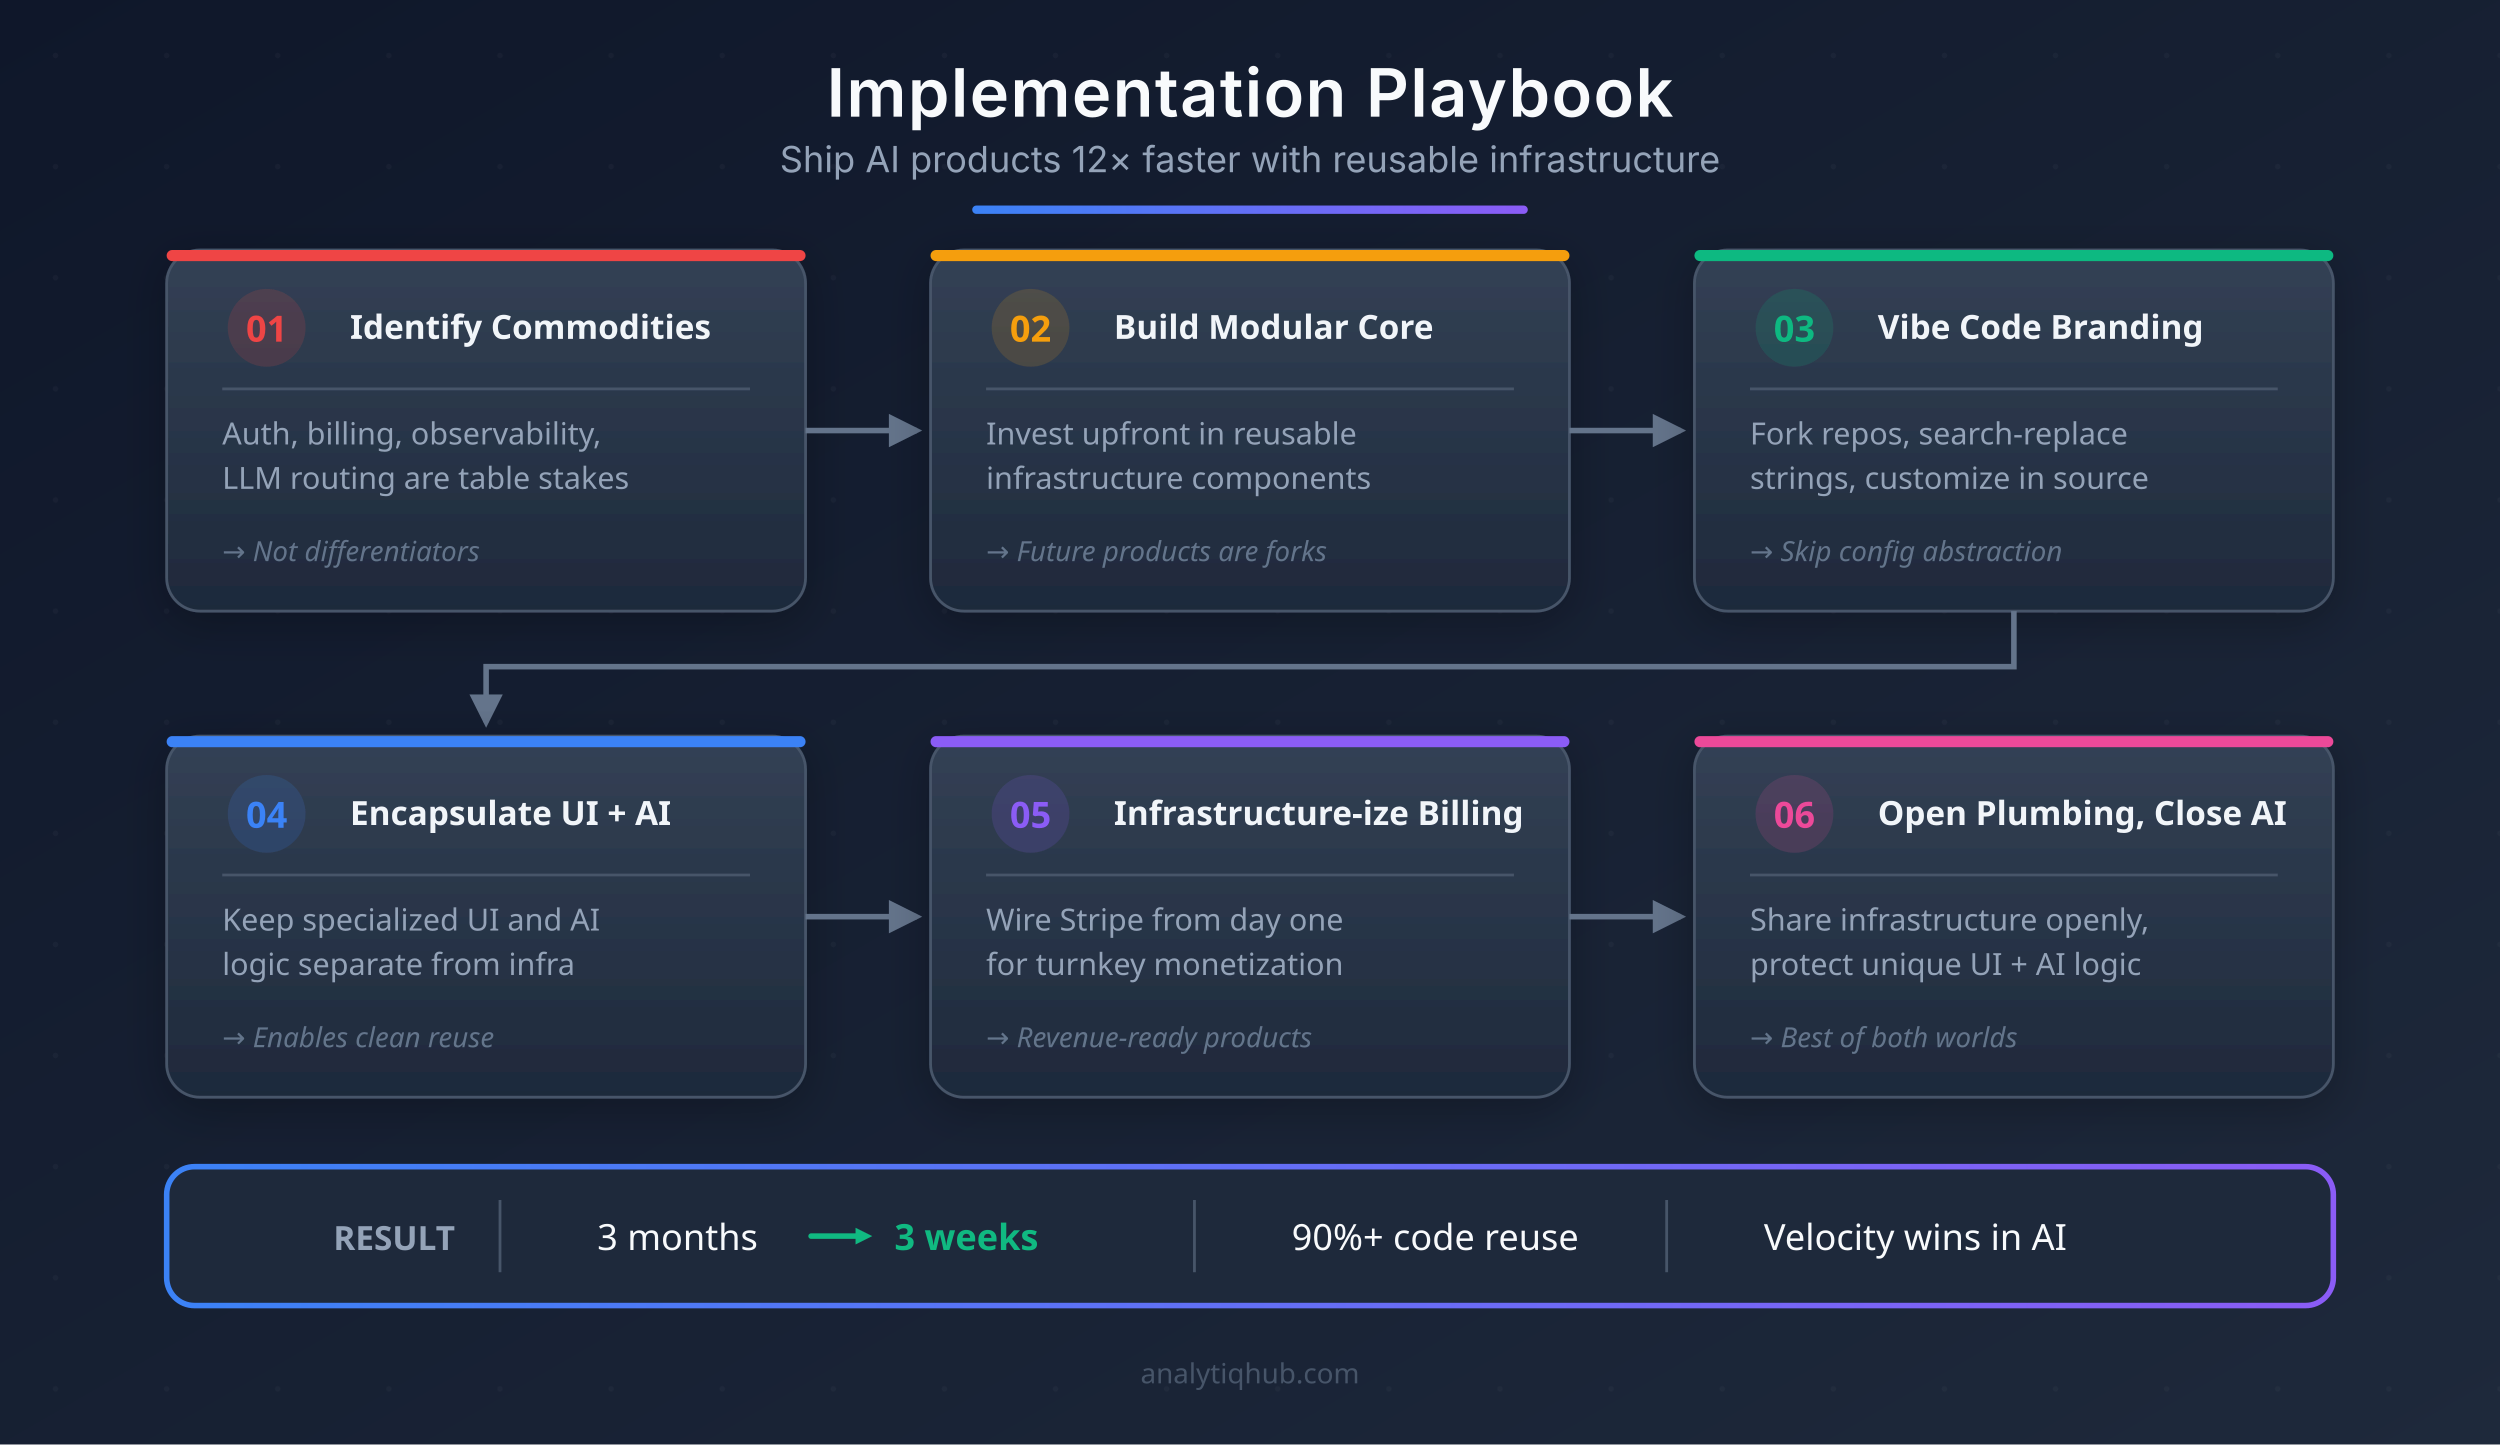
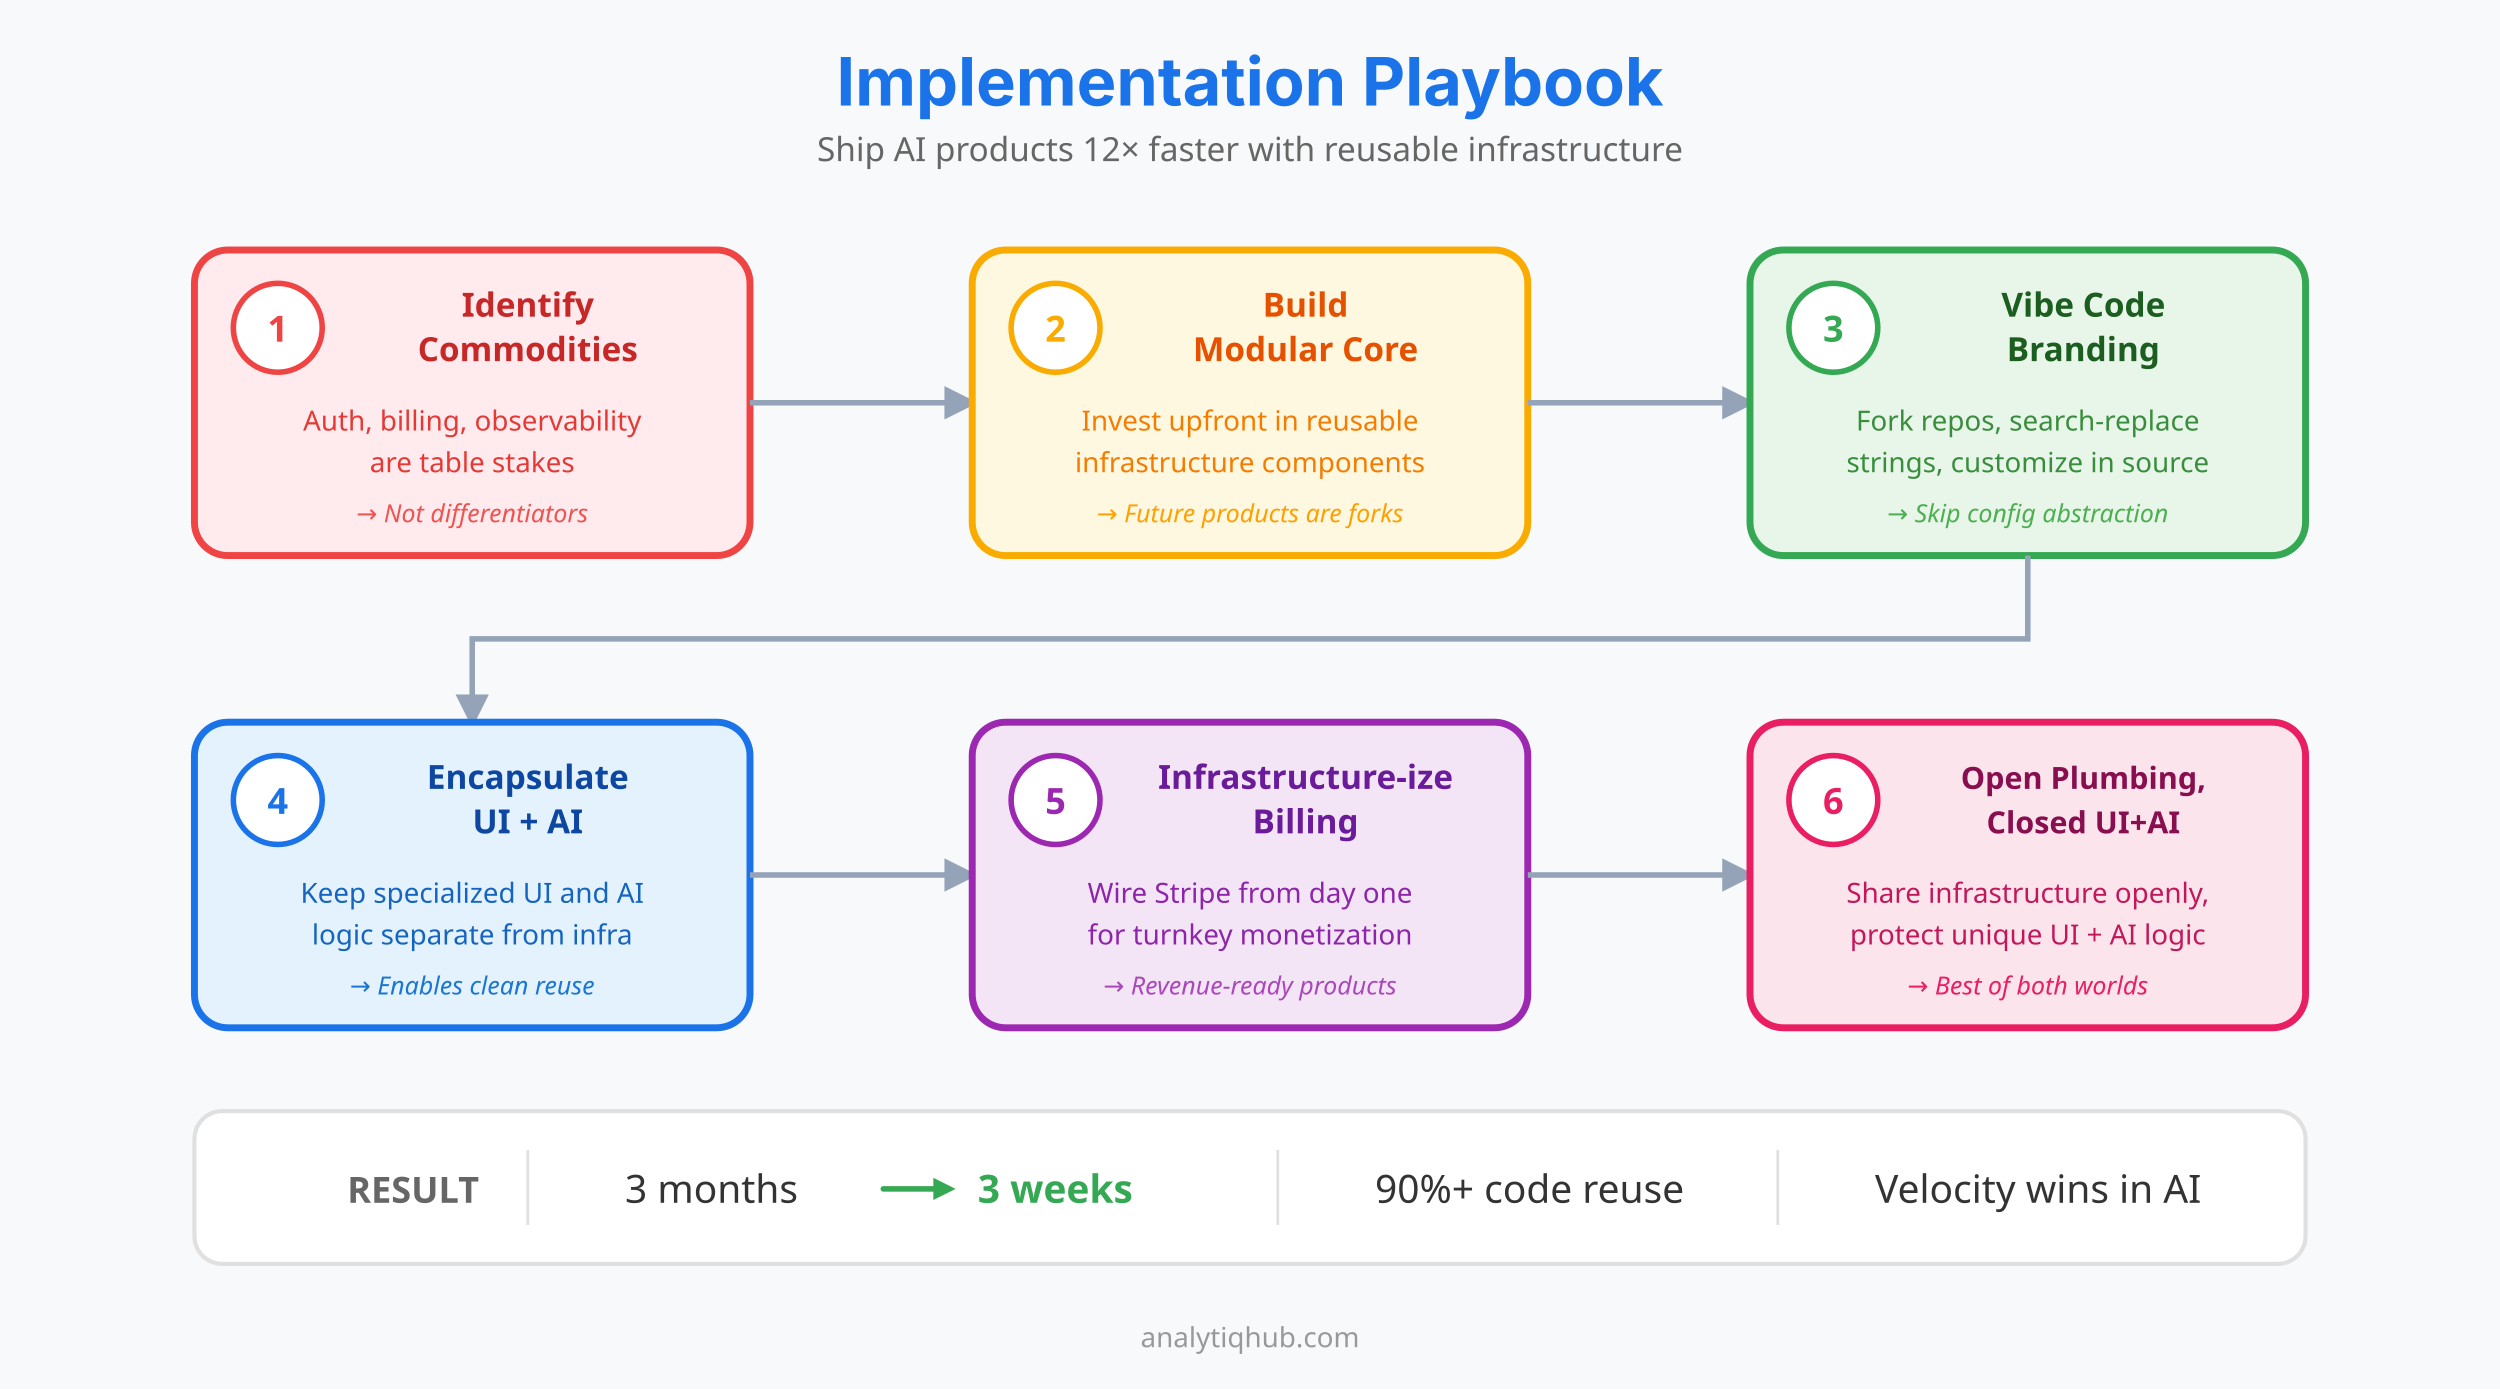
- <svg xmlns="http://www.w3.org/2000/svg" viewBox="0 0 900 520">
+ <svg xmlns="http://www.w3.org/2000/svg" viewBox="0 0 900 500">
+   <rect width="900" height="500" fill="#f8f9fa" />
+   <text x="450" y="38" font-family="system-ui, -apple-system, sans-serif" font-size="24" font-weight="700" fill="#1a73e8" text-anchor="middle">Implementation Playbook</text>
+   <text x="450" y="58" font-family="system-ui, sans-serif" font-size="12" fill="#666" text-anchor="middle">Ship AI products 12× faster with reusable infrastructure</text>
  <defs>
-     <linearGradient id="bgGrad" x1="0%" y1="0%" x2="100%" y2="100%">
-       <stop offset="0%" style="stop-color:#0f172a" />
-       <stop offset="100%" style="stop-color:#1e293b" />
-     </linearGradient>
-     <linearGradient id="cardGrad" x1="0%" y1="0%" x2="0%" y2="100%">
-       <stop offset="0%" style="stop-color:#334155" />
-       <stop offset="100%" style="stop-color:#1e293b" />
-     </linearGradient>
-     <linearGradient id="accentGrad" x1="0%" y1="0%" x2="100%" y2="0%">
-       <stop offset="0%" style="stop-color:#3b82f6" />
-       <stop offset="100%" style="stop-color:#8b5cf6" />
-     </linearGradient>
-     <filter id="cardShadow" x="-10%" y="-10%" width="120%" height="130%">
-       <feDropShadow dx="0" dy="4" stdDeviation="8" flood-color="#000" flood-opacity="0.25" />
-     </filter>
-     <marker id="arrowHead" markerWidth="6" markerHeight="6" refX="5" refY="3" orient="auto" markerUnits="strokeWidth">
-       <path d="M 0 0 L 6 3 L 0 6 Z" fill="#64748b" />
+     <marker id="arrowGray" markerWidth="6" markerHeight="6" refX="5" refY="3" orient="auto">
+       <path d="M 0 0 L 6 3 L 0 6 Z" fill="#94a3b8" />
    </marker>
-     <marker id="arrowHeadDown" markerWidth="6" markerHeight="6" refX="3" refY="5" orient="0" markerUnits="strokeWidth">
-       <path d="M 0 0 L 3 6 L 6 0 Z" fill="#64748b" />
+     <marker id="arrowGrayDown" markerWidth="6" markerHeight="6" refX="3" refY="5" orient="0">
+       <path d="M 0 0 L 3 6 L 6 0 Z" fill="#94a3b8" />
+     </marker>
+     <marker id="arrowGreen" markerWidth="6" markerHeight="6" refX="5" refY="3" orient="auto">
+       <path d="M 0 0 L 6 3 L 0 6 Z" fill="#34a853" />
    </marker>
  </defs>
-   <rect width="900" height="520" fill="url(#bgGrad)" />
-   <pattern id="dots" x="0" y="0" width="40" height="40" patternUnits="userSpaceOnUse">
-     <circle cx="20" cy="20" r="1" fill="rgba(255,255,255,0.03)" />
-   </pattern>
-   <rect width="900" height="520" fill="url(#dots)" />
-   <text x="450" y="42" font-family="system-ui, -apple-system, BlinkMacSystemFont, 'Segoe UI', sans-serif" font-size="24" font-weight="600" fill="#f8fafc" text-anchor="middle" letter-spacing="0.5">Implementation Playbook</text>
-   <text x="450" y="62" font-family="system-ui, -apple-system, BlinkMacSystemFont, 'Segoe UI', sans-serif" font-size="13" fill="#94a3b8" text-anchor="middle">Ship AI products 12× faster with reusable infrastructure</text>
-   <rect x="350" y="74" width="200" height="3" rx="1.5" fill="url(#accentGrad)" />
-   <g transform="translate(60, 90)" filter="url(#cardShadow)">
-     <rect width="230" height="130" rx="12" fill="url(#cardGrad)" stroke="#475569" stroke-width="1" />
-     <rect width="230" height="4" rx="2" fill="#ef4444" />
-     <g transform="translate(20, 28)">
-       <circle cx="16" cy="0" r="14" fill="#ef4444" opacity="0.15" />
-       <text x="16" y="5" font-family="system-ui, sans-serif" font-size="13" font-weight="700" fill="#ef4444" text-anchor="middle">01</text>
-       <text x="46" y="4" font-family="system-ui, sans-serif" font-size="12" font-weight="600" fill="#f1f5f9">Identify Commodities</text>
-     </g>
-     <line x1="20" y1="50" x2="210" y2="50" stroke="#475569" stroke-width="1" />
-     <text x="20" y="70" font-family="system-ui, sans-serif" font-size="11" fill="#94a3b8">Auth, billing, observability,</text>
-     <text x="20" y="86" font-family="system-ui, sans-serif" font-size="11" fill="#94a3b8">LLM routing are table stakes</text>
-     <text x="20" y="112" font-family="system-ui, sans-serif" font-size="10" fill="#64748b" font-style="italic">→ Not differentiators</text>
+   <g transform="translate(70, 90)">
+     <rect width="200" height="110" rx="12" fill="#ffebee" stroke="#ef4444" stroke-width="2.5" />
+     <circle cx="30" cy="28" r="16" fill="#ffffff" stroke="#ef4444" stroke-width="2" />
+     <text x="30" y="33" font-family="system-ui, sans-serif" font-size="13" fill="#ef4444" text-anchor="middle" font-weight="700">1</text>
+     <text x="120" y="24" font-family="system-ui, sans-serif" font-size="12" font-weight="600" fill="#c62828" text-anchor="middle">Identify</text>
+     <text x="120" y="40" font-family="system-ui, sans-serif" font-size="12" font-weight="600" fill="#c62828" text-anchor="middle">Commodities</text>
+     <text x="100" y="65" font-family="system-ui, sans-serif" font-size="10" fill="#e53935" text-anchor="middle">Auth, billing, observability</text>
+     <text x="100" y="80" font-family="system-ui, sans-serif" font-size="10" fill="#e53935" text-anchor="middle">are table stakes</text>
+     <text x="100" y="98" font-family="system-ui, sans-serif" font-size="9" fill="#ef5350" text-anchor="middle" font-style="italic">→ Not differentiators</text>
  </g>
-   <line x1="290" y1="155" x2="330" y2="155" stroke="#64748b" stroke-width="2" marker-end="url(#arrowHead)" />
-   <g transform="translate(335, 90)" filter="url(#cardShadow)">
-     <rect width="230" height="130" rx="12" fill="url(#cardGrad)" stroke="#475569" stroke-width="1" />
-     <rect width="230" height="4" rx="2" fill="#f59e0b" />
-     <g transform="translate(20, 28)">
-       <circle cx="16" cy="0" r="14" fill="#f59e0b" opacity="0.15" />
-       <text x="16" y="5" font-family="system-ui, sans-serif" font-size="13" font-weight="700" fill="#f59e0b" text-anchor="middle">02</text>
-       <text x="46" y="4" font-family="system-ui, sans-serif" font-size="12" font-weight="600" fill="#f1f5f9">Build Modular Core</text>
-     </g>
-     <line x1="20" y1="50" x2="210" y2="50" stroke="#475569" stroke-width="1" />
-     <text x="20" y="70" font-family="system-ui, sans-serif" font-size="11" fill="#94a3b8">Invest upfront in reusable</text>
-     <text x="20" y="86" font-family="system-ui, sans-serif" font-size="11" fill="#94a3b8">infrastructure components</text>
-     <text x="20" y="112" font-family="system-ui, sans-serif" font-size="10" fill="#64748b" font-style="italic">→ Future products are forks</text>
+   <path d="M 270 145 L 350 145" stroke="#94a3b8" stroke-width="2" marker-end="url(#arrowGray)" />
+   <g transform="translate(350, 90)">
+     <rect width="200" height="110" rx="12" fill="#fff8e1" stroke="#f9ab00" stroke-width="2.5" />
+     <circle cx="30" cy="28" r="16" fill="#ffffff" stroke="#f9ab00" stroke-width="2" />
+     <text x="30" y="33" font-family="system-ui, sans-serif" font-size="13" fill="#f9ab00" text-anchor="middle" font-weight="700">2</text>
+     <text x="120" y="24" font-family="system-ui, sans-serif" font-size="12" font-weight="600" fill="#e65100" text-anchor="middle">Build</text>
+     <text x="120" y="40" font-family="system-ui, sans-serif" font-size="12" font-weight="600" fill="#e65100" text-anchor="middle">Modular Core</text>
+     <text x="100" y="65" font-family="system-ui, sans-serif" font-size="10" fill="#f57c00" text-anchor="middle">Invest upfront in reusable</text>
+     <text x="100" y="80" font-family="system-ui, sans-serif" font-size="10" fill="#f57c00" text-anchor="middle">infrastructure components</text>
+     <text x="100" y="98" font-family="system-ui, sans-serif" font-size="9" fill="#ffa000" text-anchor="middle" font-style="italic">→ Future products are forks</text>
  </g>
-   <line x1="565" y1="155" x2="605" y2="155" stroke="#64748b" stroke-width="2" marker-end="url(#arrowHead)" />
-   <g transform="translate(610, 90)" filter="url(#cardShadow)">
-     <rect width="230" height="130" rx="12" fill="url(#cardGrad)" stroke="#475569" stroke-width="1" />
-     <rect width="230" height="4" rx="2" fill="#10b981" />
-     <g transform="translate(20, 28)">
-       <circle cx="16" cy="0" r="14" fill="#10b981" opacity="0.15" />
-       <text x="16" y="5" font-family="system-ui, sans-serif" font-size="13" font-weight="700" fill="#10b981" text-anchor="middle">03</text>
-       <text x="46" y="4" font-family="system-ui, sans-serif" font-size="12" font-weight="600" fill="#f1f5f9">Vibe Code Branding</text>
-     </g>
-     <line x1="20" y1="50" x2="210" y2="50" stroke="#475569" stroke-width="1" />
-     <text x="20" y="70" font-family="system-ui, sans-serif" font-size="11" fill="#94a3b8">Fork repos, search-replace</text>
-     <text x="20" y="86" font-family="system-ui, sans-serif" font-size="11" fill="#94a3b8">strings, customize in source</text>
-     <text x="20" y="112" font-family="system-ui, sans-serif" font-size="10" fill="#64748b" font-style="italic">→ Skip config abstraction</text>
+   <path d="M 550 145 L 630 145" stroke="#94a3b8" stroke-width="2" marker-end="url(#arrowGray)" />
+   <g transform="translate(630, 90)">
+     <rect width="200" height="110" rx="12" fill="#e8f5e9" stroke="#34a853" stroke-width="2.5" />
+     <circle cx="30" cy="28" r="16" fill="#ffffff" stroke="#34a853" stroke-width="2" />
+     <text x="30" y="33" font-family="system-ui, sans-serif" font-size="13" fill="#34a853" text-anchor="middle" font-weight="700">3</text>
+     <text x="120" y="24" font-family="system-ui, sans-serif" font-size="12" font-weight="600" fill="#1b5e20" text-anchor="middle">Vibe Code</text>
+     <text x="120" y="40" font-family="system-ui, sans-serif" font-size="12" font-weight="600" fill="#1b5e20" text-anchor="middle">Branding</text>
+     <text x="100" y="65" font-family="system-ui, sans-serif" font-size="10" fill="#388e3c" text-anchor="middle">Fork repos, search-replace</text>
+     <text x="100" y="80" font-family="system-ui, sans-serif" font-size="10" fill="#388e3c" text-anchor="middle">strings, customize in source</text>
+     <text x="100" y="98" font-family="system-ui, sans-serif" font-size="9" fill="#4caf50" text-anchor="middle" font-style="italic">→ Skip config abstraction</text>
  </g>
-   <path d="M 725 220 L 725 240 L 175 240 L 175 260" stroke="#64748b" stroke-width="2" fill="none" marker-end="url(#arrowHeadDown)" />
-   <g transform="translate(60, 265)" filter="url(#cardShadow)">
-     <rect width="230" height="130" rx="12" fill="url(#cardGrad)" stroke="#475569" stroke-width="1" />
-     <rect width="230" height="4" rx="2" fill="#3b82f6" />
-     <g transform="translate(20, 28)">
-       <circle cx="16" cy="0" r="14" fill="#3b82f6" opacity="0.15" />
-       <text x="16" y="5" font-family="system-ui, sans-serif" font-size="13" font-weight="700" fill="#3b82f6" text-anchor="middle">04</text>
-       <text x="46" y="4" font-family="system-ui, sans-serif" font-size="12" font-weight="600" fill="#f1f5f9">Encapsulate UI + AI</text>
-     </g>
-     <line x1="20" y1="50" x2="210" y2="50" stroke="#475569" stroke-width="1" />
-     <text x="20" y="70" font-family="system-ui, sans-serif" font-size="11" fill="#94a3b8">Keep specialized UI and AI</text>
-     <text x="20" y="86" font-family="system-ui, sans-serif" font-size="11" fill="#94a3b8">logic separate from infra</text>
-     <text x="20" y="112" font-family="system-ui, sans-serif" font-size="10" fill="#64748b" font-style="italic">→ Enables clean reuse</text>
+   <path d="M 730 200 L 730 230 L 170 230 L 170 260" stroke="#94a3b8" stroke-width="2" fill="none" marker-end="url(#arrowGrayDown)" />
+   <g transform="translate(70, 260)">
+     <rect width="200" height="110" rx="12" fill="#e3f2fd" stroke="#1a73e8" stroke-width="2.5" />
+     <circle cx="30" cy="28" r="16" fill="#ffffff" stroke="#1a73e8" stroke-width="2" />
+     <text x="30" y="33" font-family="system-ui, sans-serif" font-size="13" fill="#1a73e8" text-anchor="middle" font-weight="700">4</text>
+     <text x="120" y="24" font-family="system-ui, sans-serif" font-size="12" font-weight="600" fill="#0d47a1" text-anchor="middle">Encapsulate</text>
+     <text x="120" y="40" font-family="system-ui, sans-serif" font-size="12" font-weight="600" fill="#0d47a1" text-anchor="middle">UI + AI</text>
+     <text x="100" y="65" font-family="system-ui, sans-serif" font-size="10" fill="#1565c0" text-anchor="middle">Keep specialized UI and AI</text>
+     <text x="100" y="80" font-family="system-ui, sans-serif" font-size="10" fill="#1565c0" text-anchor="middle">logic separate from infra</text>
+     <text x="100" y="98" font-family="system-ui, sans-serif" font-size="9" fill="#1976d2" text-anchor="middle" font-style="italic">→ Enables clean reuse</text>
  </g>
-   <line x1="290" y1="330" x2="330" y2="330" stroke="#64748b" stroke-width="2" marker-end="url(#arrowHead)" />
-   <g transform="translate(335, 265)" filter="url(#cardShadow)">
-     <rect width="230" height="130" rx="12" fill="url(#cardGrad)" stroke="#475569" stroke-width="1" />
-     <rect width="230" height="4" rx="2" fill="#8b5cf6" />
-     <g transform="translate(20, 28)">
-       <circle cx="16" cy="0" r="14" fill="#8b5cf6" opacity="0.15" />
-       <text x="16" y="5" font-family="system-ui, sans-serif" font-size="13" font-weight="700" fill="#8b5cf6" text-anchor="middle">05</text>
-       <text x="46" y="4" font-family="system-ui, sans-serif" font-size="12" font-weight="600" fill="#f1f5f9">Infrastructure-ize Billing</text>
-     </g>
-     <line x1="20" y1="50" x2="210" y2="50" stroke="#475569" stroke-width="1" />
-     <text x="20" y="70" font-family="system-ui, sans-serif" font-size="11" fill="#94a3b8">Wire Stripe from day one</text>
-     <text x="20" y="86" font-family="system-ui, sans-serif" font-size="11" fill="#94a3b8">for turnkey monetization</text>
-     <text x="20" y="112" font-family="system-ui, sans-serif" font-size="10" fill="#64748b" font-style="italic">→ Revenue-ready products</text>
+   <path d="M 270 315 L 350 315" stroke="#94a3b8" stroke-width="2" marker-end="url(#arrowGray)" />
+   <g transform="translate(350, 260)">
+     <rect width="200" height="110" rx="12" fill="#f3e5f5" stroke="#9c27b0" stroke-width="2.5" />
+     <circle cx="30" cy="28" r="16" fill="#ffffff" stroke="#9c27b0" stroke-width="2" />
+     <text x="30" y="33" font-family="system-ui, sans-serif" font-size="13" fill="#9c27b0" text-anchor="middle" font-weight="700">5</text>
+     <text x="120" y="24" font-family="system-ui, sans-serif" font-size="12" font-weight="600" fill="#6a1b9a" text-anchor="middle">Infrastructure-ize</text>
+     <text x="120" y="40" font-family="system-ui, sans-serif" font-size="12" font-weight="600" fill="#6a1b9a" text-anchor="middle">Billing</text>
+     <text x="100" y="65" font-family="system-ui, sans-serif" font-size="10" fill="#8e24aa" text-anchor="middle">Wire Stripe from day one</text>
+     <text x="100" y="80" font-family="system-ui, sans-serif" font-size="10" fill="#8e24aa" text-anchor="middle">for turnkey monetization</text>
+     <text x="100" y="98" font-family="system-ui, sans-serif" font-size="9" fill="#ab47bc" text-anchor="middle" font-style="italic">→ Revenue-ready products</text>
  </g>
-   <line x1="565" y1="330" x2="605" y2="330" stroke="#64748b" stroke-width="2" marker-end="url(#arrowHead)" />
-   <g transform="translate(610, 265)" filter="url(#cardShadow)">
-     <rect width="230" height="130" rx="12" fill="url(#cardGrad)" stroke="#475569" stroke-width="1" />
-     <rect width="230" height="4" rx="2" fill="#ec4899" />
-     <g transform="translate(20, 28)">
-       <circle cx="16" cy="0" r="14" fill="#ec4899" opacity="0.15" />
-       <text x="16" y="5" font-family="system-ui, sans-serif" font-size="13" font-weight="700" fill="#ec4899" text-anchor="middle">06</text>
-       <text x="46" y="4" font-family="system-ui, sans-serif" font-size="12" font-weight="600" fill="#f1f5f9">Open Plumbing, Close AI</text>
-     </g>
-     <line x1="20" y1="50" x2="210" y2="50" stroke="#475569" stroke-width="1" />
-     <text x="20" y="70" font-family="system-ui, sans-serif" font-size="11" fill="#94a3b8">Share infrastructure openly,</text>
-     <text x="20" y="86" font-family="system-ui, sans-serif" font-size="11" fill="#94a3b8">protect unique UI + AI logic</text>
-     <text x="20" y="112" font-family="system-ui, sans-serif" font-size="10" fill="#64748b" font-style="italic">→ Best of both worlds</text>
+   <path d="M 550 315 L 630 315" stroke="#94a3b8" stroke-width="2" marker-end="url(#arrowGray)" />
+   <g transform="translate(630, 260)">
+     <rect width="200" height="110" rx="12" fill="#fce4ec" stroke="#e91e63" stroke-width="2.5" />
+     <circle cx="30" cy="28" r="16" fill="#ffffff" stroke="#e91e63" stroke-width="2" />
+     <text x="30" y="33" font-family="system-ui, sans-serif" font-size="13" fill="#e91e63" text-anchor="middle" font-weight="700">6</text>
+     <text x="120" y="24" font-family="system-ui, sans-serif" font-size="11" font-weight="600" fill="#880e4f" text-anchor="middle">Open Plumbing,</text>
+     <text x="120" y="40" font-family="system-ui, sans-serif" font-size="11" font-weight="600" fill="#880e4f" text-anchor="middle">Closed UI+AI</text>
+     <text x="100" y="65" font-family="system-ui, sans-serif" font-size="10" fill="#c2185b" text-anchor="middle">Share infrastructure openly,</text>
+     <text x="100" y="80" font-family="system-ui, sans-serif" font-size="10" fill="#c2185b" text-anchor="middle">protect unique UI + AI logic</text>
+     <text x="100" y="98" font-family="system-ui, sans-serif" font-size="9" fill="#e91e63" text-anchor="middle" font-style="italic">→ Best of both worlds</text>
  </g>
-   <g transform="translate(60, 420)">
-     <rect width="780" height="50" rx="10" fill="#1e293b" stroke="url(#accentGrad)" stroke-width="2" />
-     <text x="60" y="30" font-family="system-ui, sans-serif" font-size="12" font-weight="600" fill="#94a3b8">RESULT</text>
-     <line x1="120" y1="12" x2="120" y2="38" stroke="#475569" stroke-width="1" />
-     <text x="155" y="30" font-family="system-ui, sans-serif" font-size="13" fill="#f8fafc">3 months</text>
-     <line x1="232" y1="25" x2="250" y2="25" stroke="#10b981" stroke-width="2" stroke-linecap="round" />
-     <polygon points="248,22 254,25 248,28" fill="#10b981" />
-     <text x="262" y="30" font-family="system-ui, sans-serif" font-size="13" font-weight="600" fill="#10b981">3 weeks</text>
-     <line x1="370" y1="12" x2="370" y2="38" stroke="#475569" stroke-width="1" />
-     <text x="405" y="30" font-family="system-ui, sans-serif" font-size="13" fill="#f8fafc">90%+ code reuse</text>
-     <line x1="540" y1="12" x2="540" y2="38" stroke="#475569" stroke-width="1" />
-     <text x="575" y="30" font-family="system-ui, sans-serif" font-size="13" fill="#f8fafc">Velocity wins in AI</text>
+   <g transform="translate(70, 400)">
+     <rect width="760" height="55" rx="10" fill="#ffffff" stroke="#e0e0e0" stroke-width="1.5" />
+     <text x="55" y="33" font-family="system-ui, sans-serif" font-size="13" font-weight="600" fill="#666">RESULT</text>
+     <line x1="120" y1="14" x2="120" y2="41" stroke="#e0e0e0" stroke-width="1" />
+     <text x="155" y="33" font-family="system-ui, sans-serif" font-size="14" fill="#333">3 months</text>
+     <line x1="248" y1="28" x2="268" y2="28" stroke="#34a853" stroke-width="2" stroke-linecap="round" />
+     <polygon points="266,24 274,28 266,32" fill="#34a853" />
+     <text x="282" y="33" font-family="system-ui, sans-serif" font-size="14" font-weight="600" fill="#34a853">3 weeks</text>
+     <line x1="390" y1="14" x2="390" y2="41" stroke="#e0e0e0" stroke-width="1" />
+     <text x="425" y="33" font-family="system-ui, sans-serif" font-size="14" fill="#333">90%+ code reuse</text>
+     <line x1="570" y1="14" x2="570" y2="41" stroke="#e0e0e0" stroke-width="1" />
+     <text x="605" y="33" font-family="system-ui, sans-serif" font-size="14" fill="#333">Velocity wins in AI</text>
  </g>
-   <text x="450" y="498" font-family="system-ui, sans-serif" font-size="10" fill="#475569" text-anchor="middle">analytiqhub.com</text>
+   <text x="450" y="485" font-family="system-ui, sans-serif" font-size="10" fill="#999" text-anchor="middle">analytiqhub.com</text>
</svg>
